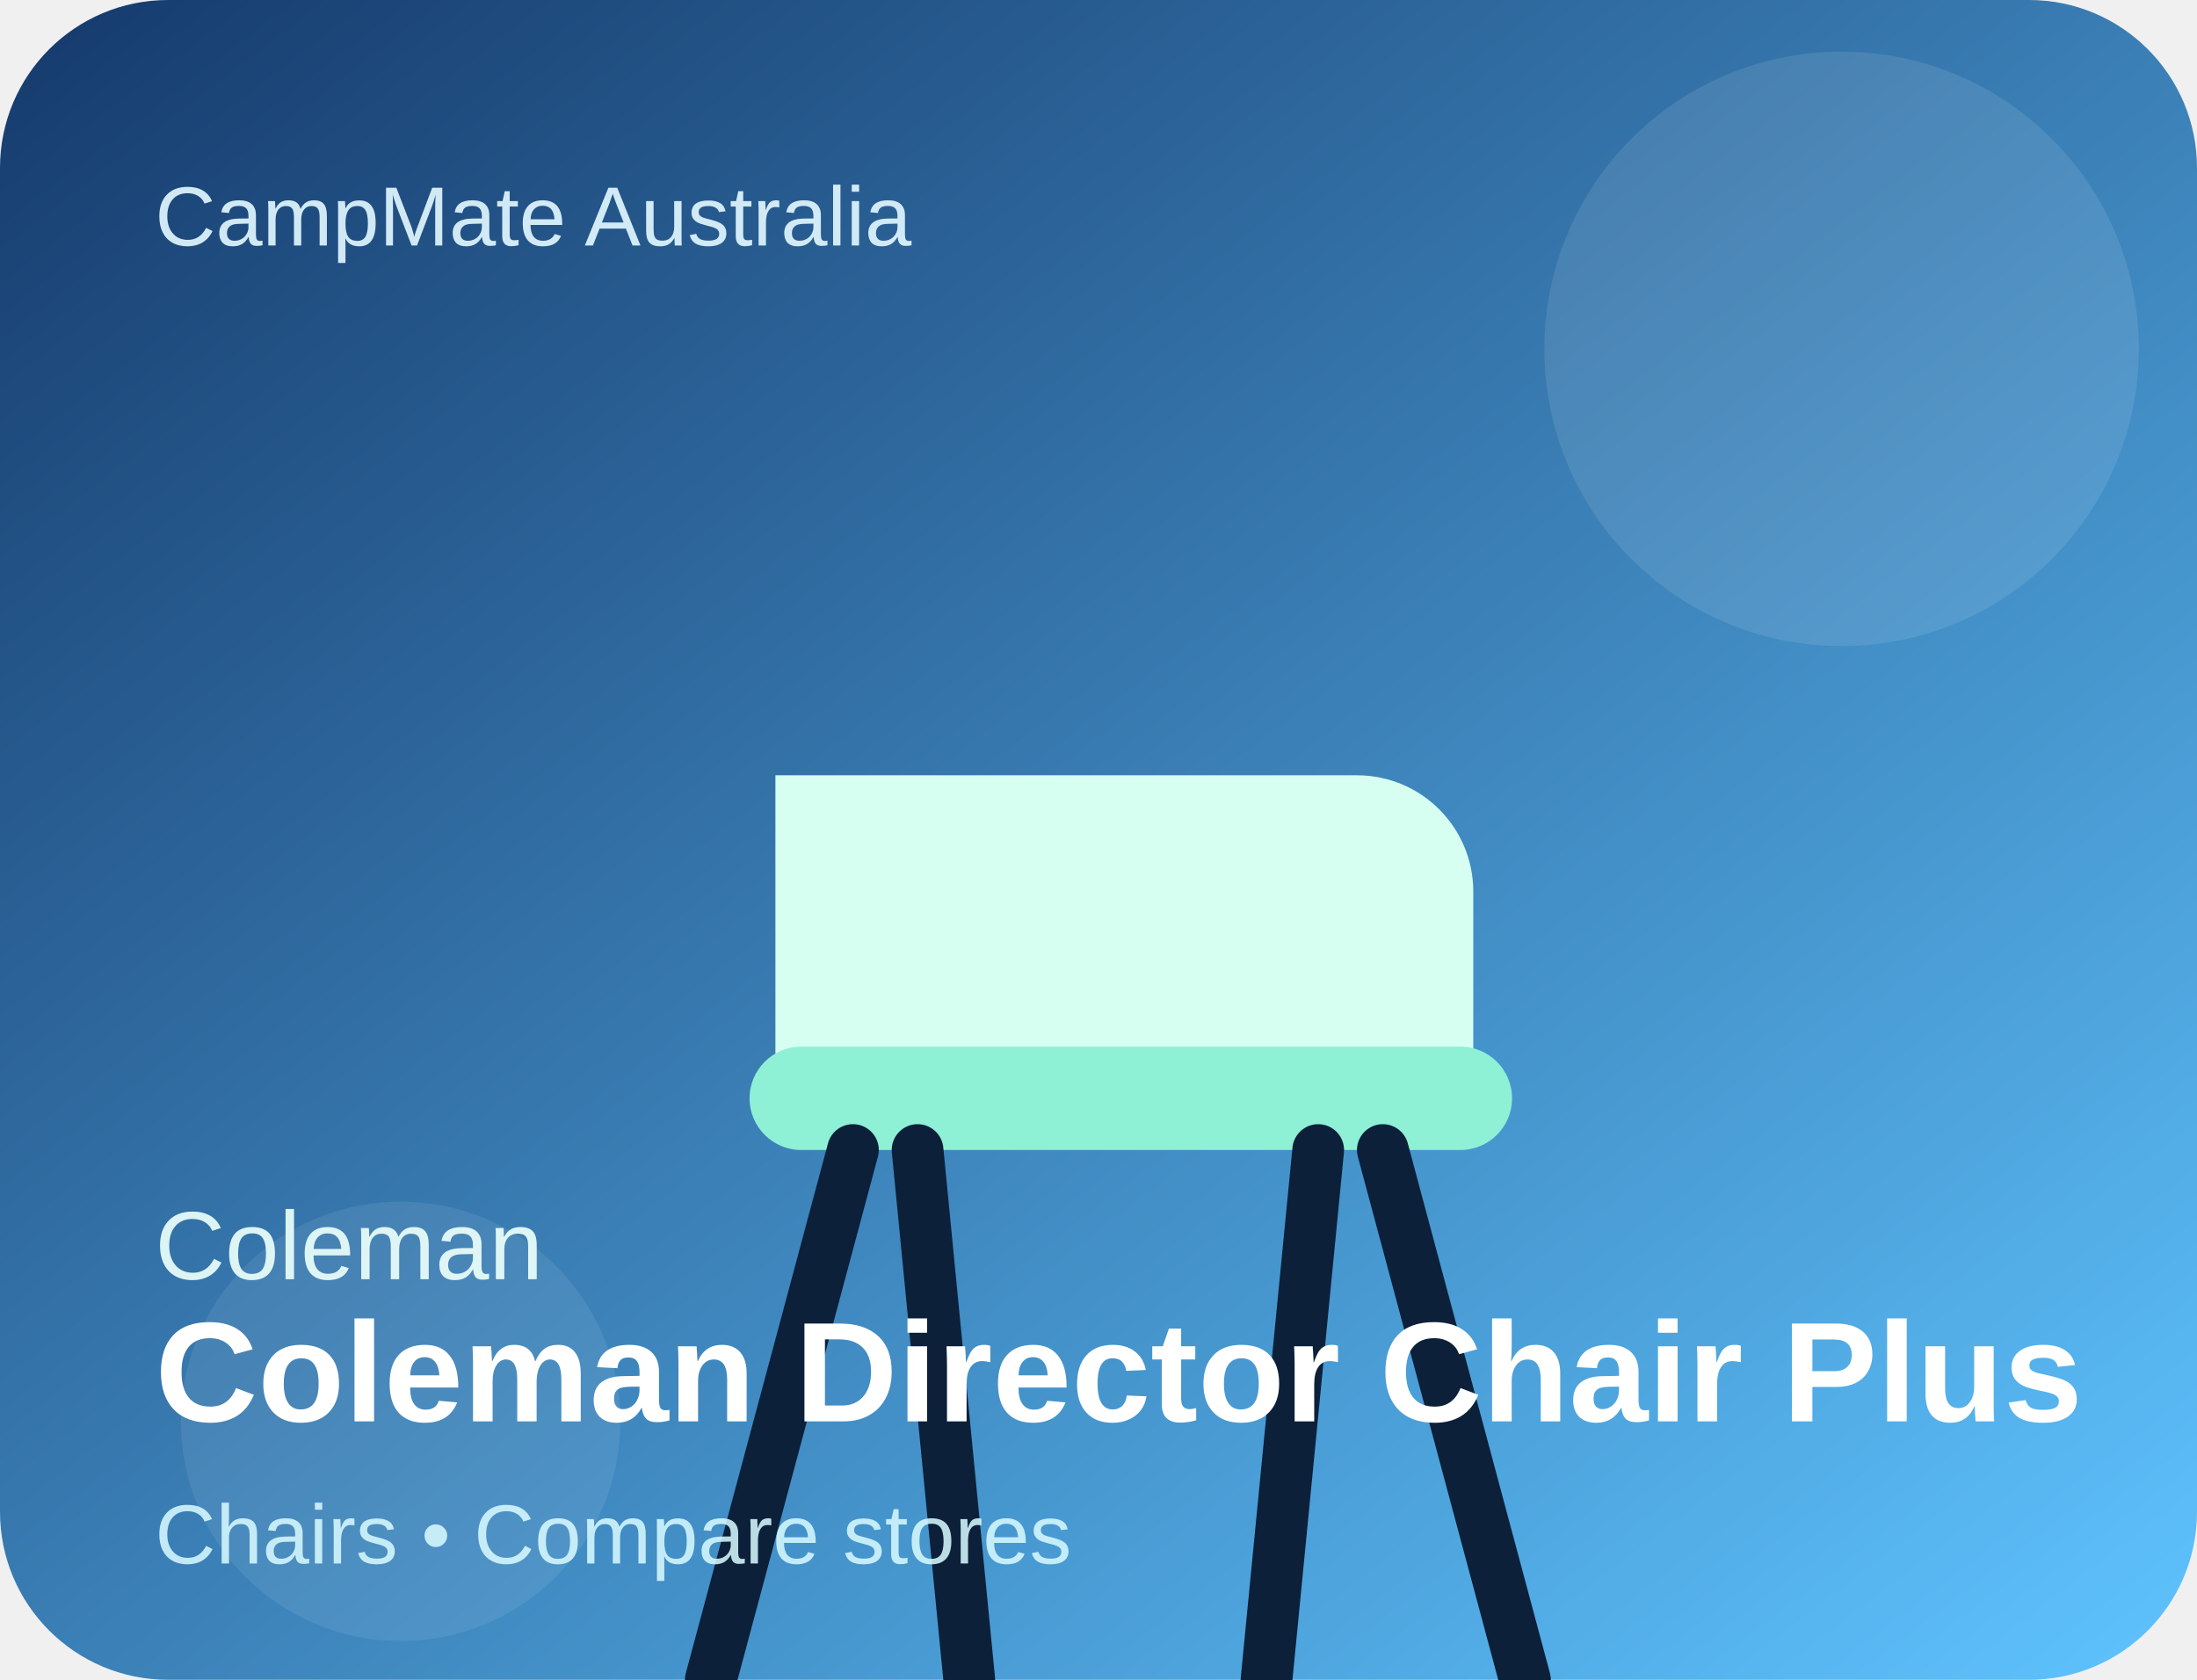
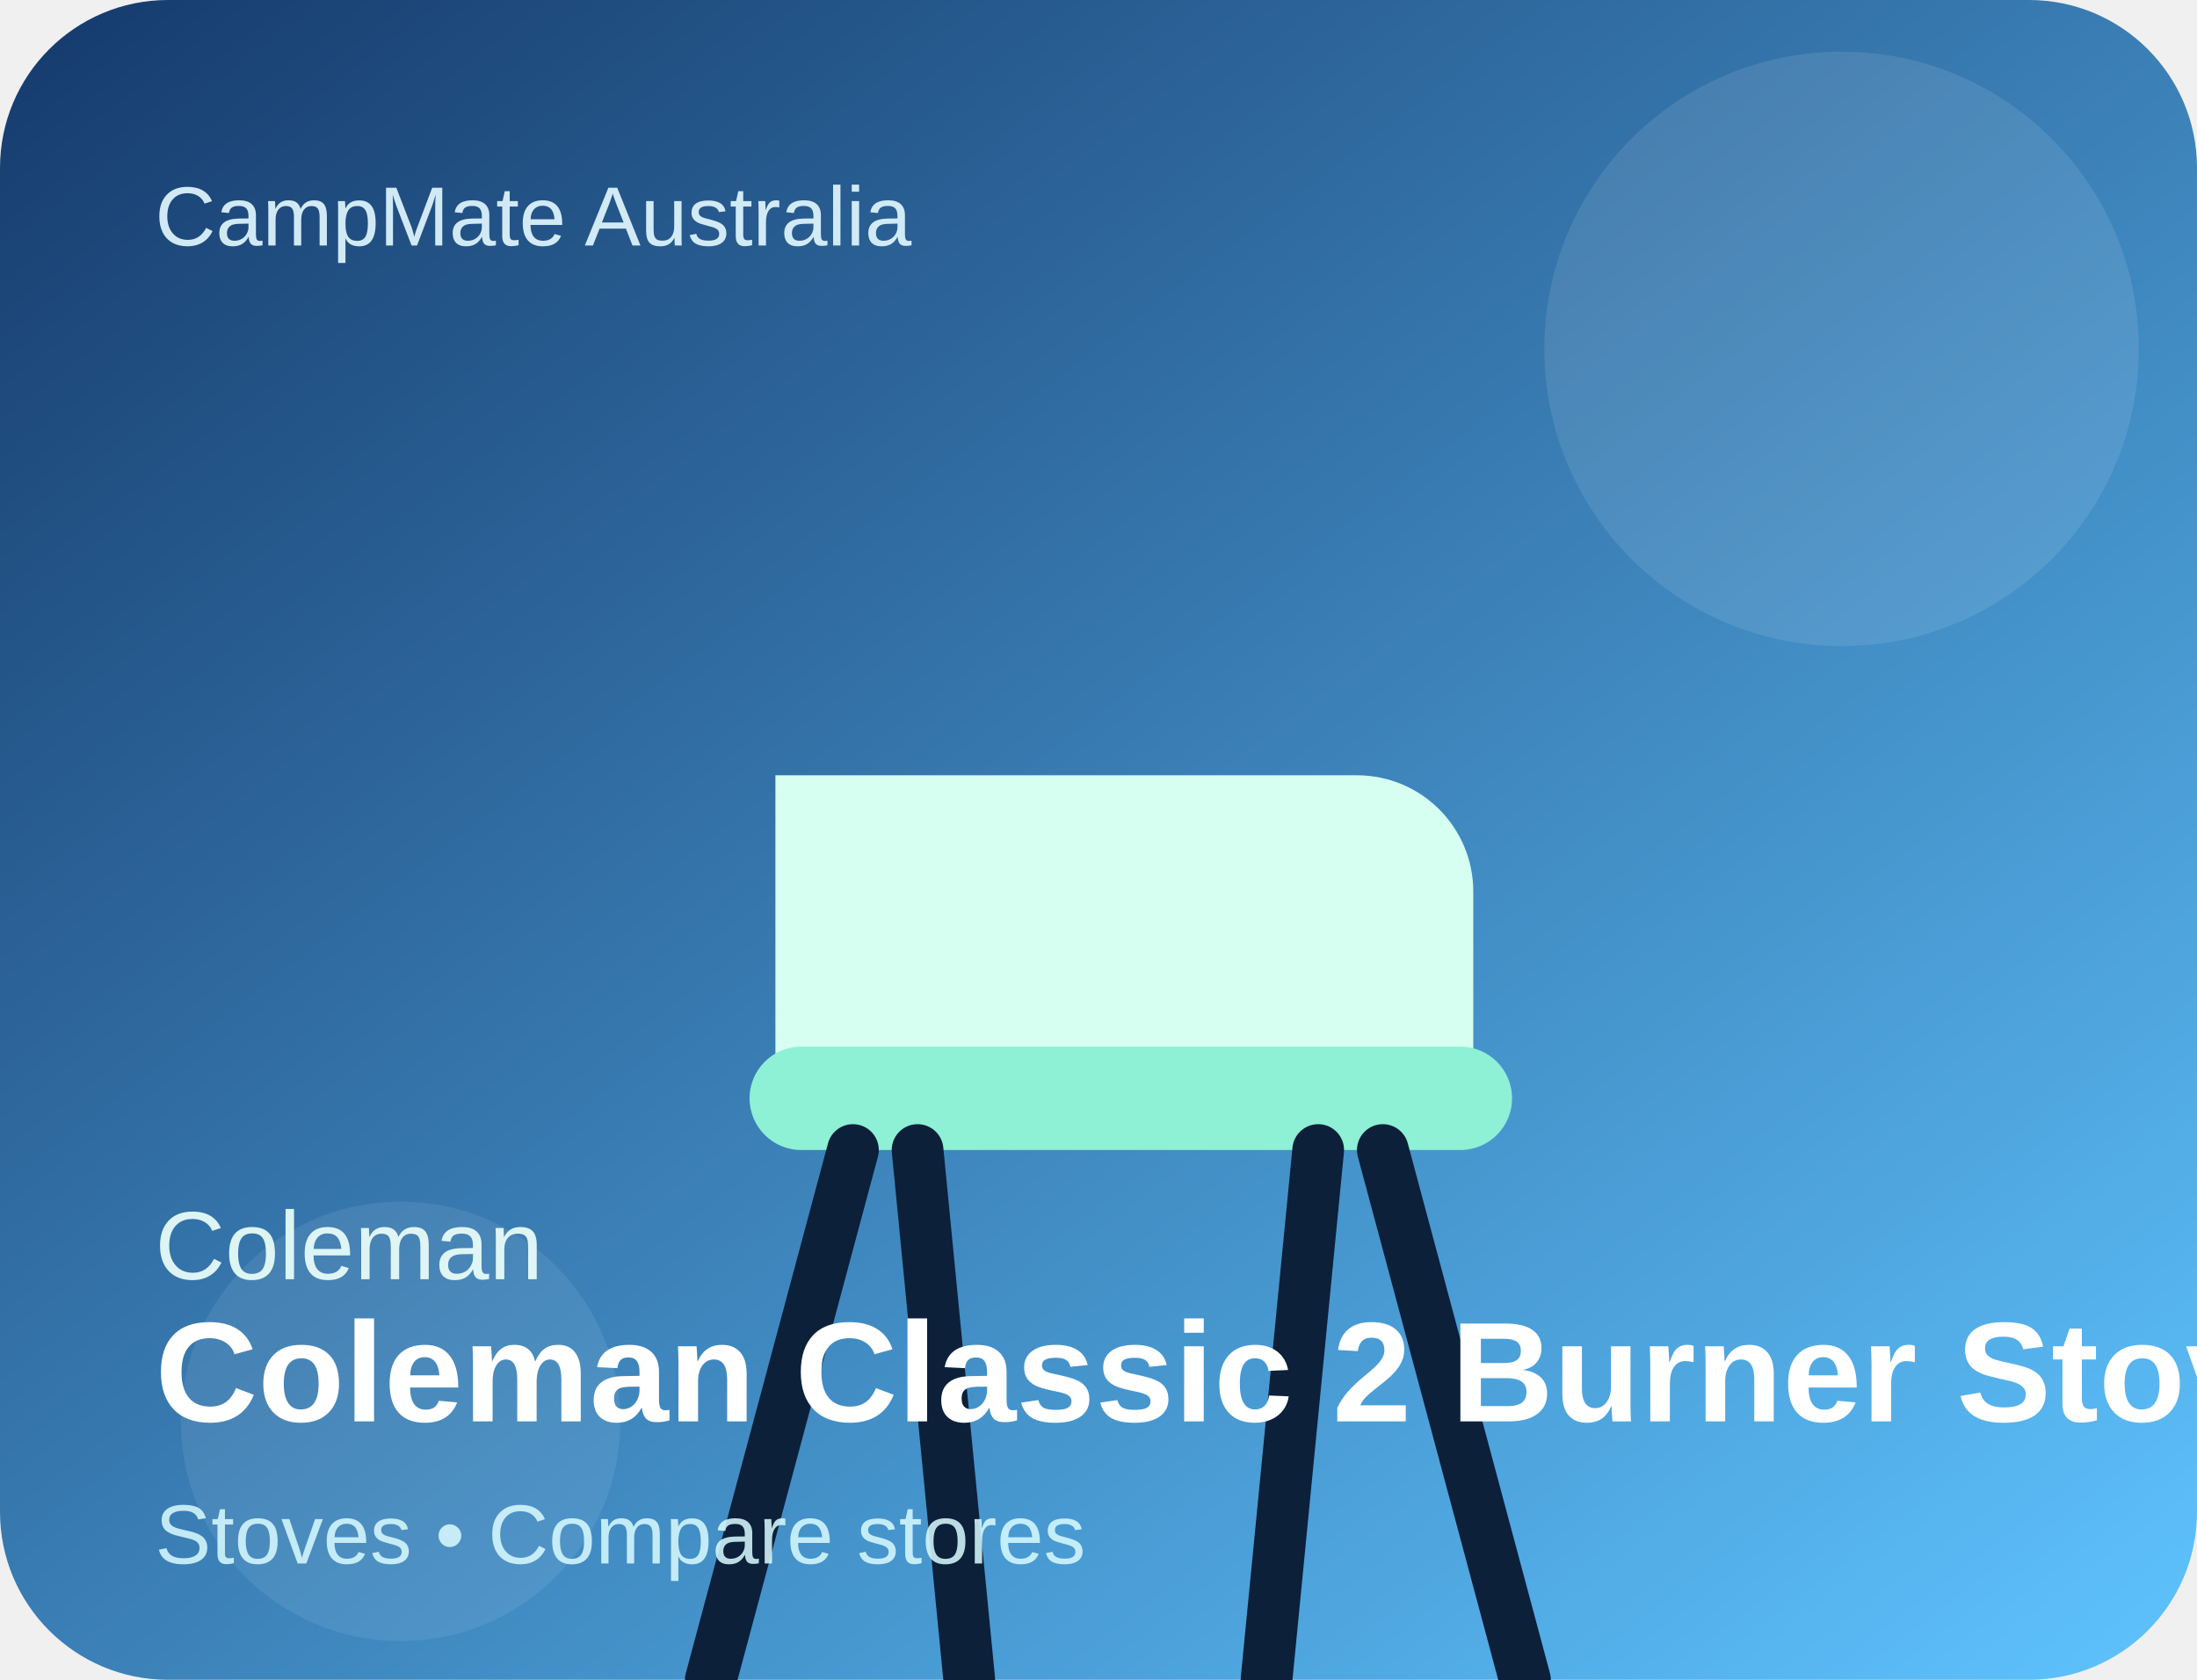
- <svg xmlns="http://www.w3.org/2000/svg" viewBox="0 0 340 260" role="img" aria-label="Coleman Director Chair Plus 90">
+ <svg xmlns="http://www.w3.org/2000/svg" viewBox="0 0 340 260" role="img" aria-label="Coleman Classic 2 Burner Stove">
  <defs>
    <linearGradient id="g" x1="0" y1="0" x2="1" y2="1">
      <stop offset="0%" stop-color="#15396b" />
      <stop offset="100%" stop-color="#5fc4ff" />
    </linearGradient>
  </defs>
  <rect width="340" height="260" rx="26" fill="url(#g)" />
  <circle cx="285" cy="54" r="46" fill="#ffffff" opacity="0.10" />
  <circle cx="62" cy="220" r="34" fill="#ffffff" opacity="0.08" />
  <path d="M120 120 h90 a18 18 0 0 1 18 18 v26 h-108z" fill="#d7fff1" />
  <rect x="116" y="162" width="118" height="16" rx="8" fill="#8ef0d5" />
  <path d="M132 178 L110 260 M214 178 L236 260 M142 178 L150 260 M204 178 L196 260" stroke="#0c203a" stroke-width="8" stroke-linecap="round" />
  <text x="24" y="38" font-family="Arial, Helvetica, sans-serif" font-size="13" fill="#dff6ff" opacity="0.92">CampMate Australia</text>
  <text x="24" y="198" font-family="Arial, Helvetica, sans-serif" font-size="15" fill="#ecfffb" opacity="0.92">Coleman</text>
-   <text x="24" y="220" font-family="Arial, Helvetica, sans-serif" font-size="22" font-weight="700" fill="#ffffff">Coleman Director Chair Plus </text>
-   <text x="24" y="242" font-family="Arial, Helvetica, sans-serif" font-size="13" fill="#d8faff" opacity="0.86">Chairs • Compare stores</text>
+   <text x="24" y="220" font-family="Arial, Helvetica, sans-serif" font-size="22" font-weight="700" fill="#ffffff">Coleman Classic 2 Burner Stove</text>
+   <text x="24" y="242" font-family="Arial, Helvetica, sans-serif" font-size="13" fill="#d8faff" opacity="0.86">Stoves • Compare stores</text>
</svg>
